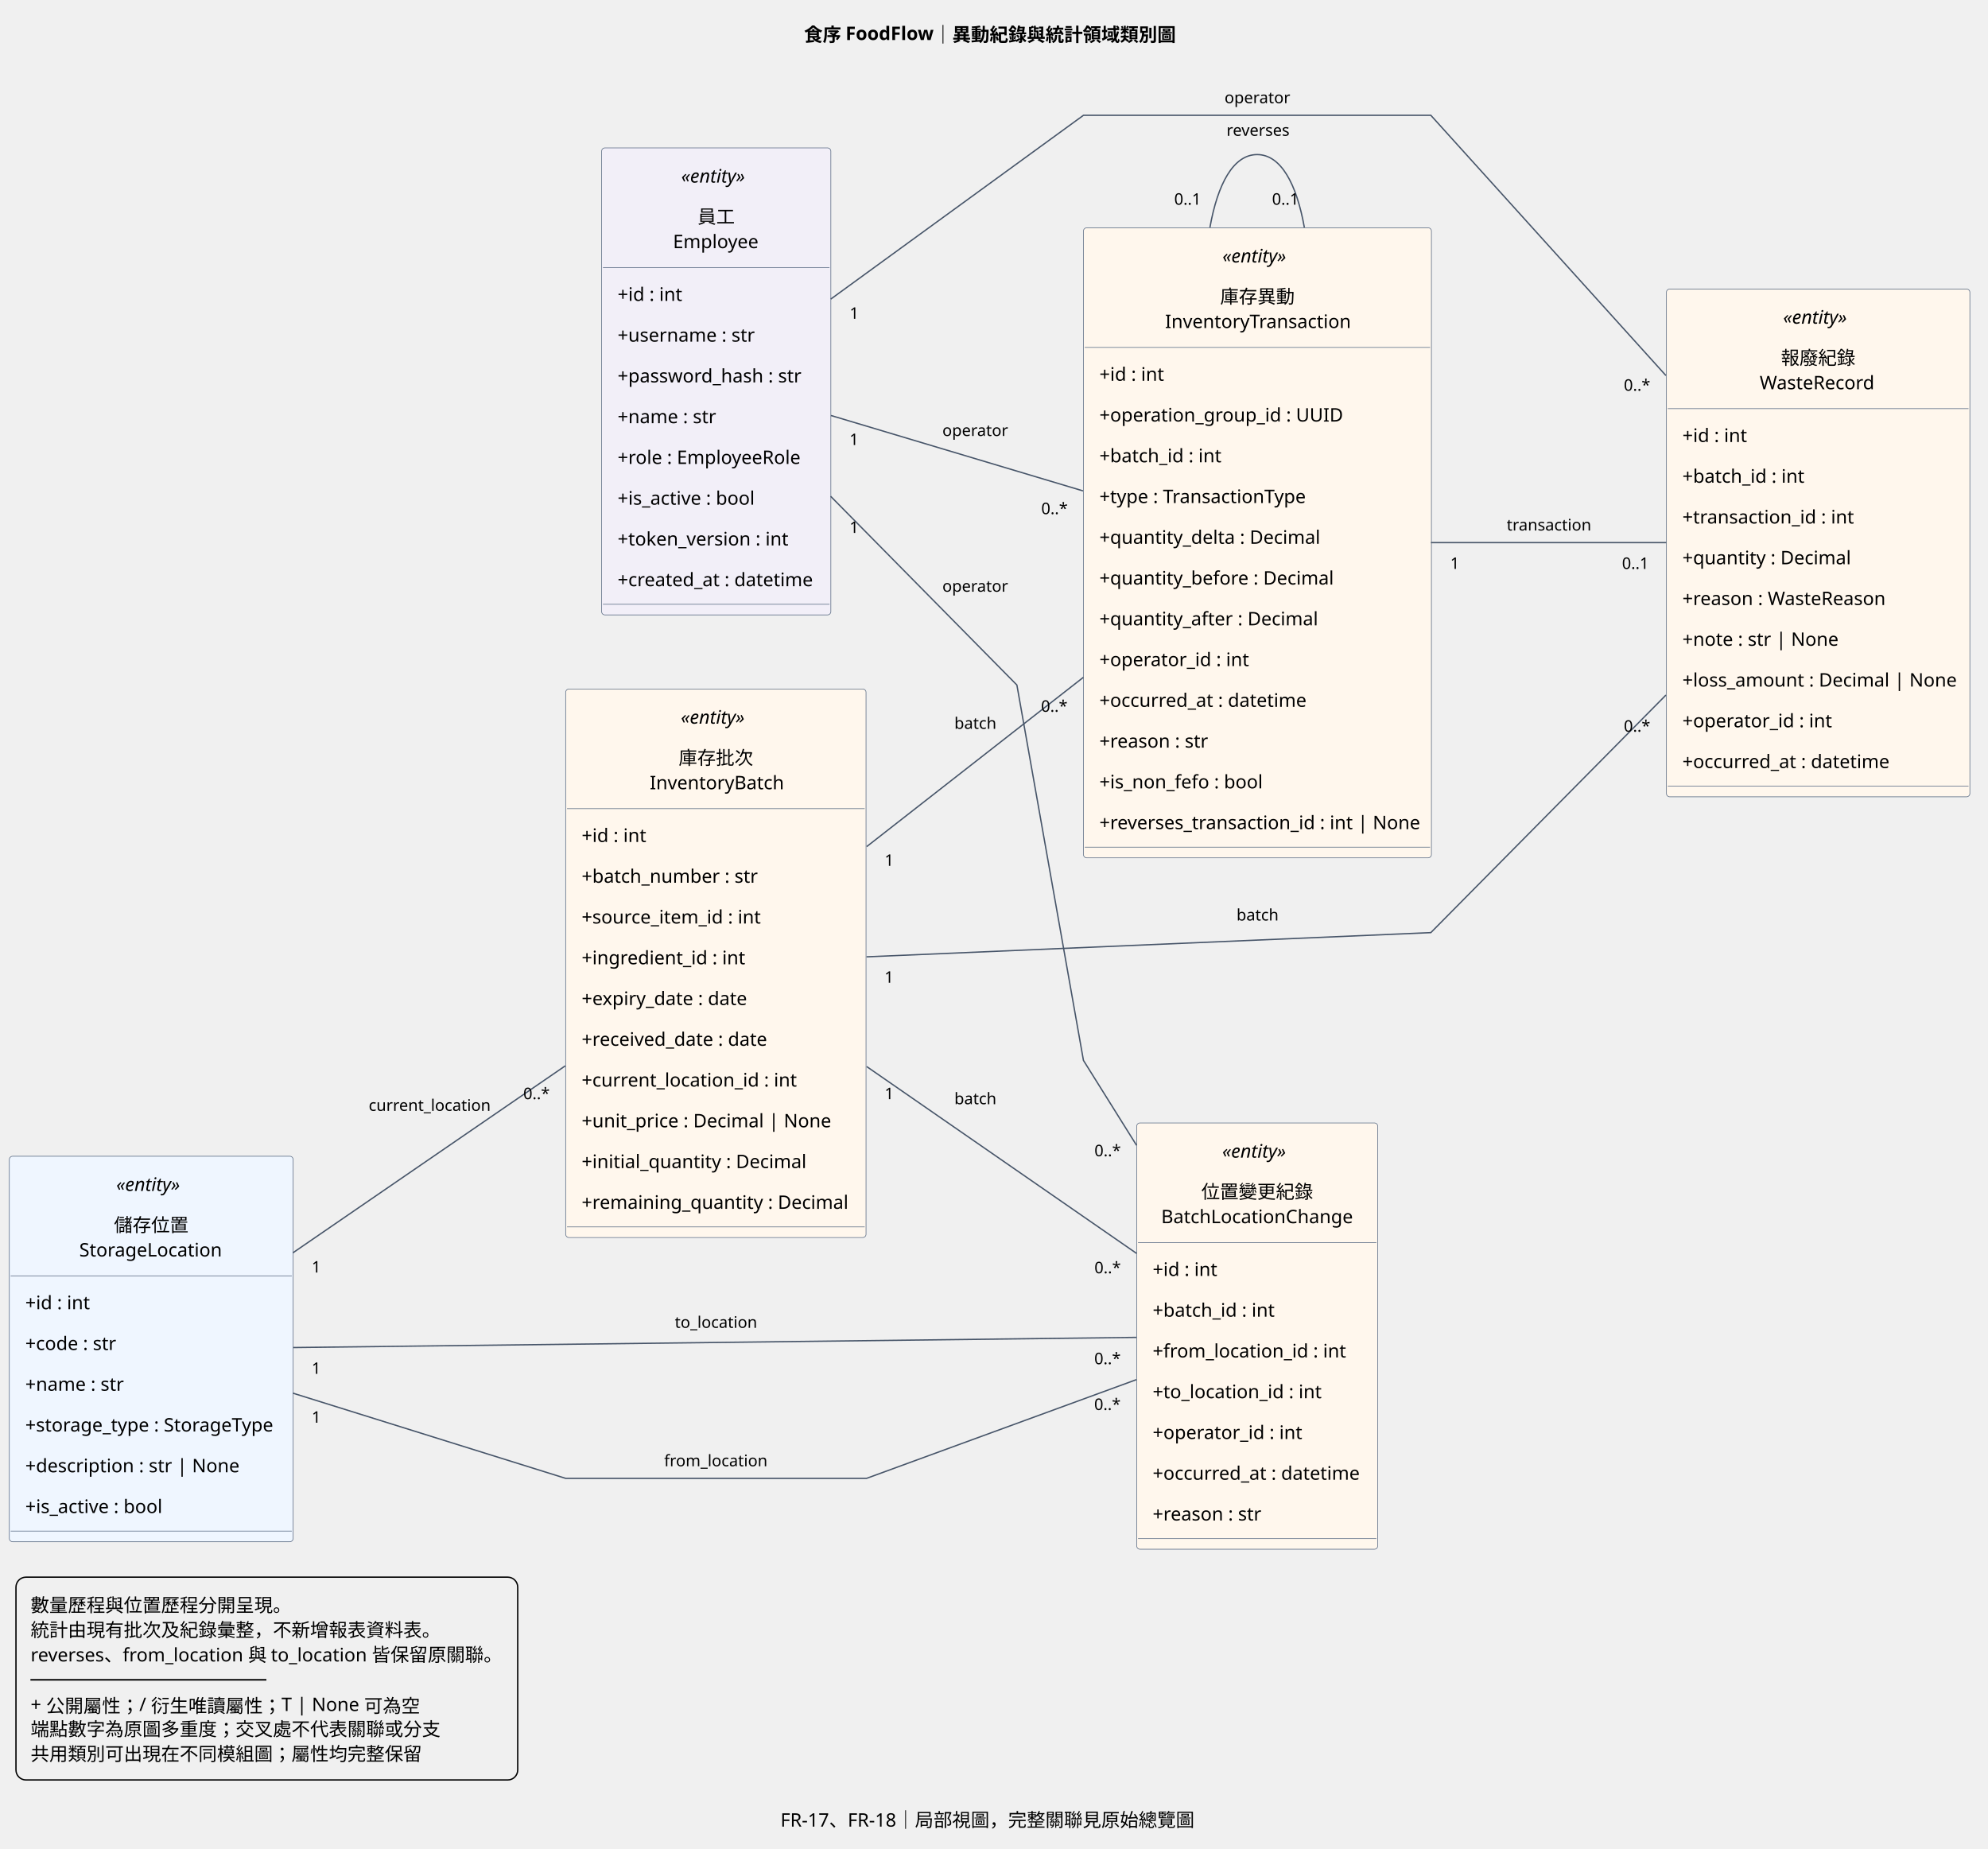
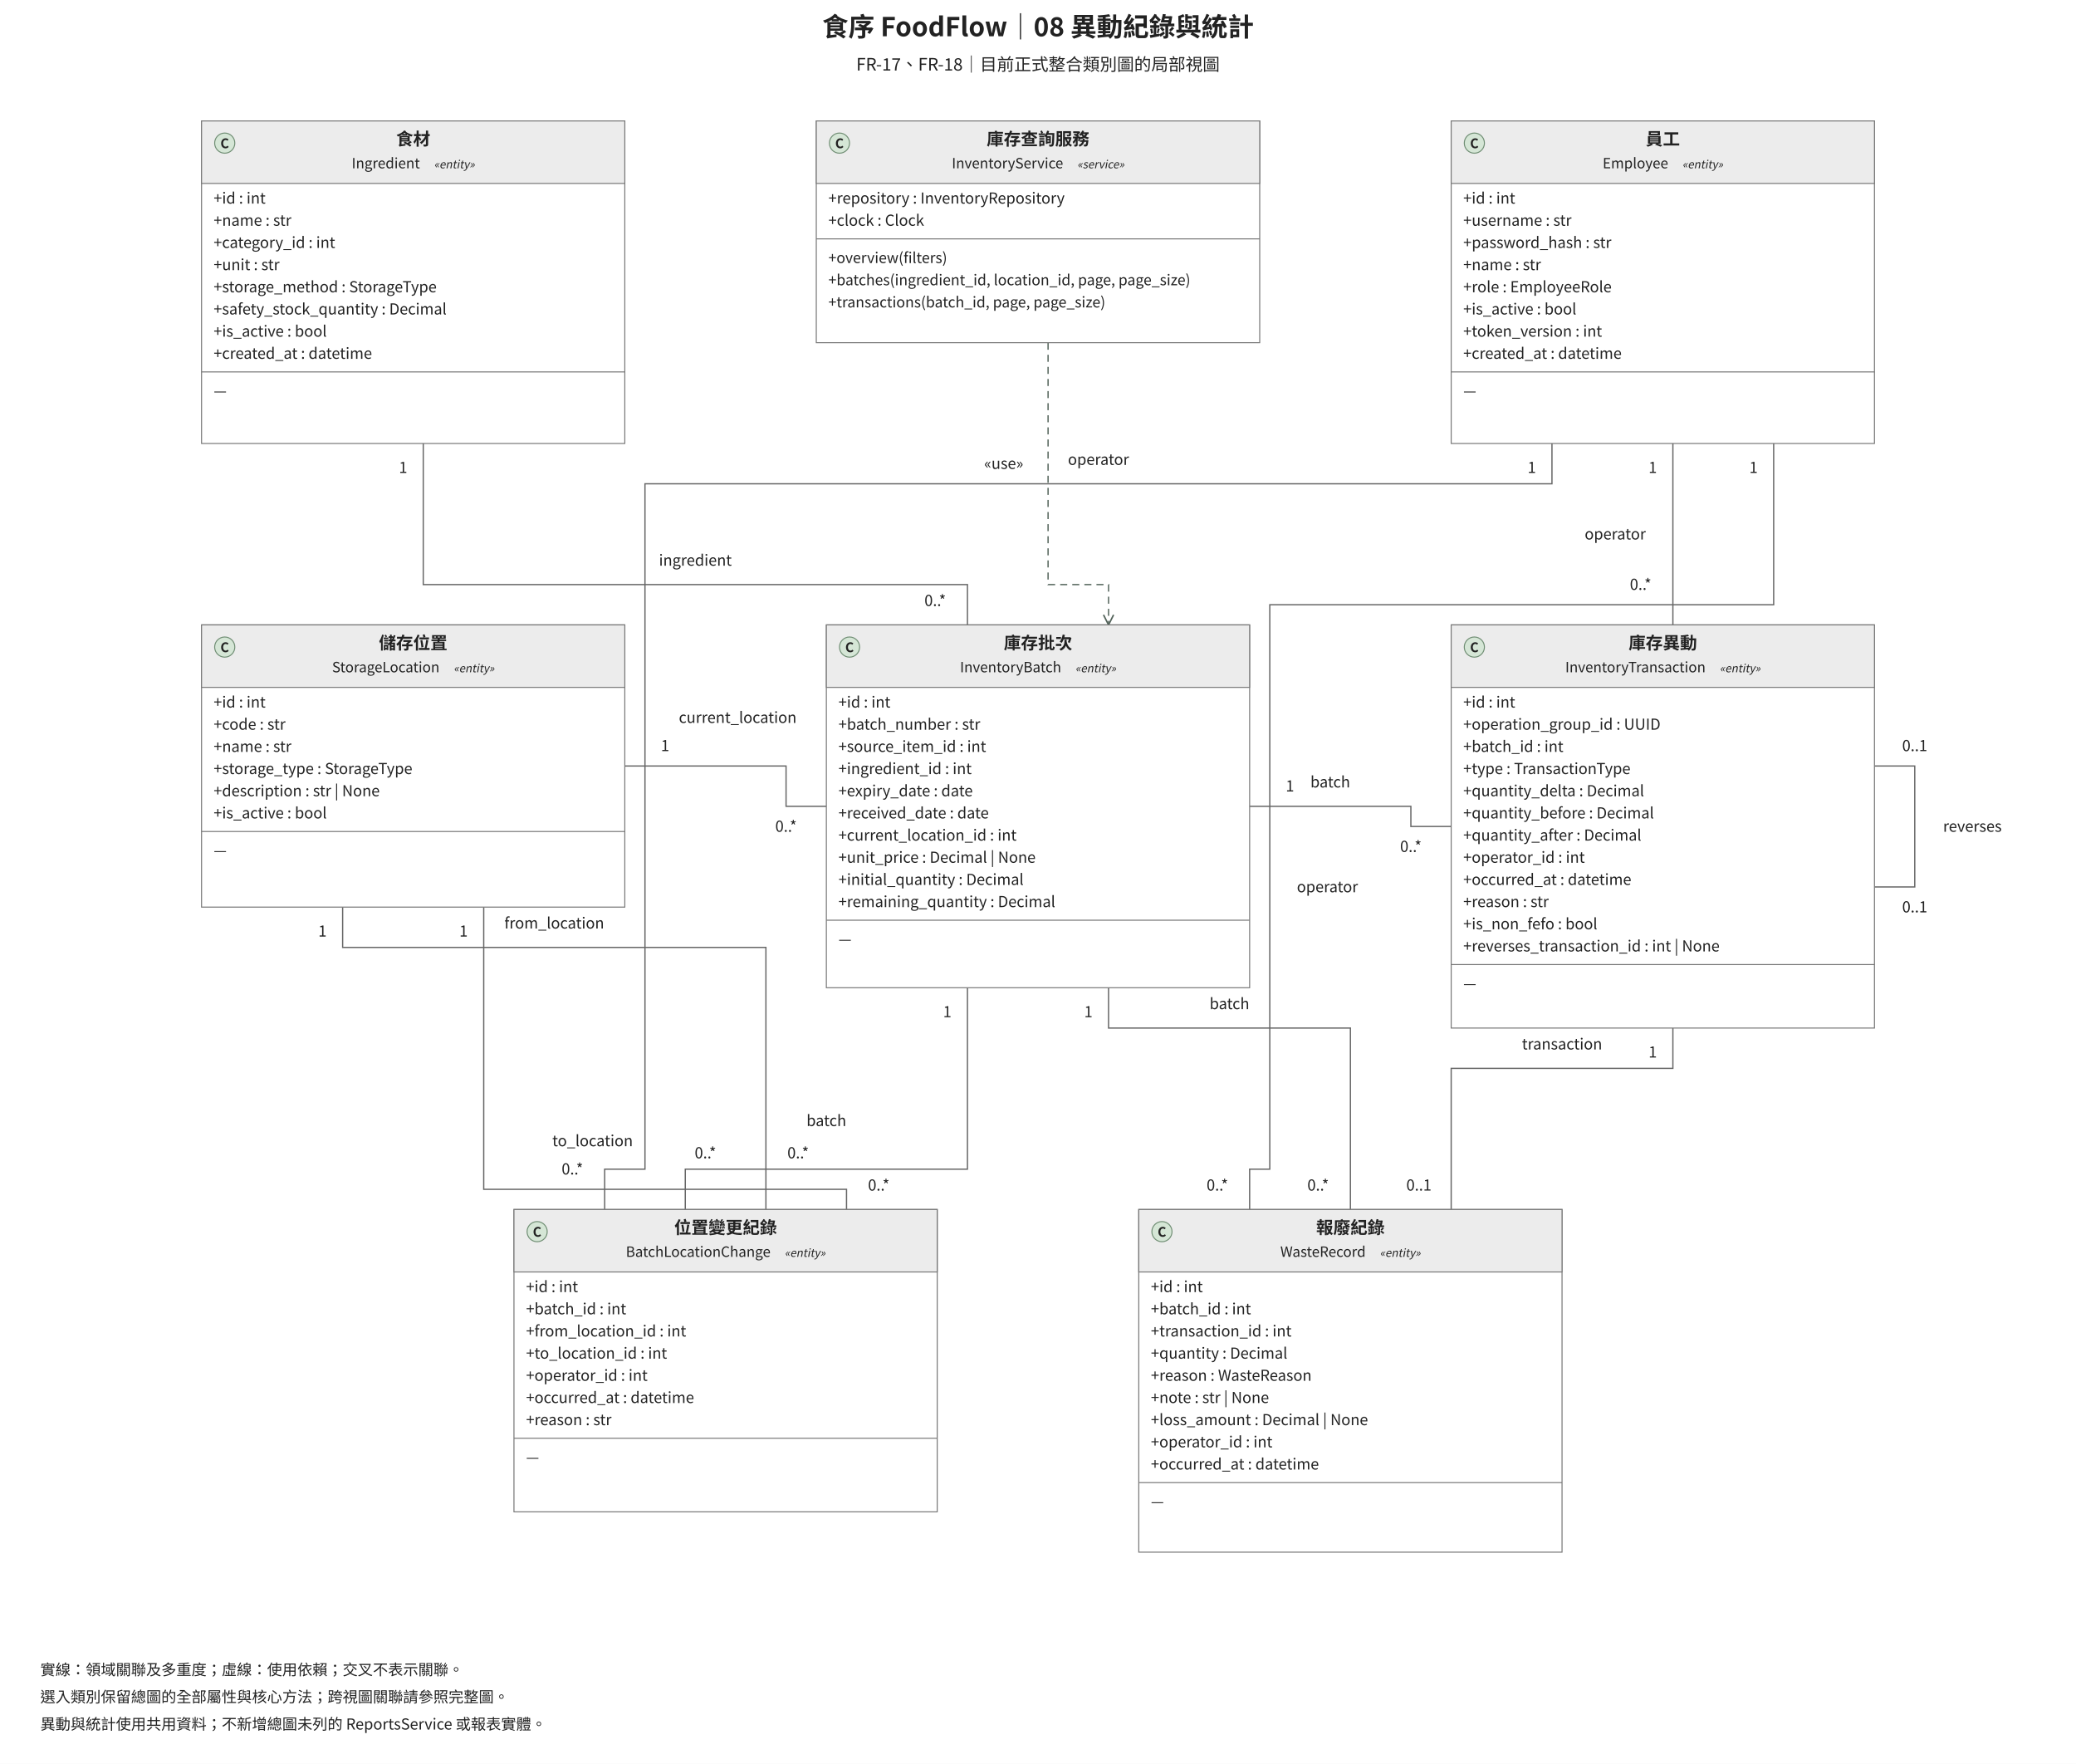
- <svg xmlns="http://www.w3.org/2000/svg" version="1.1" data-diagram-type="CLASS" style="width:1867px;height:1736px;background:#FFFFFF;" width="1867.5px" height="1736.25px" viewBox="0 0 1867 1736" zoomAndPan="magnify" preserveAspectRatio="none" contentStyleType="text/css">
-   <defs />
-   <g font-family="sans-serif" lengthAdjust="spacing">
-     <g class="title" data-source-line="1">
-       <text x="755.097" y="38.824" fill="#000" font-size="17.5" textLength="349.786" font-weight="700" font-family="Microsoft JhengHei">食序 FoodFlow｜異動紀錄與統計領域類別圖</text>
-     </g>
-     <g class="entity" data-qualified-name="Employee" id="ent0001" data-source-line="19">
-       <rect x="565" y="138.901" width="215.254" height="438.54" fill="#F2EFF8" style="stroke:#64748B;stroke-width:0.625;" rx="3.125" ry="3.125" />
-       <text x="639.75" y="171.476" fill="#000" font-size="17.5" textLength="65.753" font-style="italic" font-family="Microsoft JhengHei">«entity»</text>
-       <text x="655.127" y="209.752" fill="#000" font-size="17.5" textLength="35" font-family="Microsoft JhengHei">員工</text>
-       <text x="632.039" y="233.029" fill="#000" font-size="17.5" textLength="81.177" font-family="Microsoft JhengHei">Employee</text>
-       <line x1="566.25" y1="251.23" x2="779.004" y2="251.23" style="stroke:#64748B;stroke-width:0.625;" />
-       <text x="580" y="282.555" fill="#000" font-size="17.5" textLength="62.848" font-family="Microsoft JhengHei">+id : int</text>
-       <text x="580" y="320.831" fill="#000" font-size="17.5" textLength="127.823" font-family="Microsoft JhengHei">+username : str</text>
-       <text x="580" y="359.108" fill="#000" font-size="17.5" textLength="172.052" font-family="Microsoft JhengHei">+password_hash : str</text>
-       <text x="580" y="397.384" fill="#000" font-size="17.5" textLength="92.823" font-family="Microsoft JhengHei">+name : str</text>
-       <text x="580" y="435.66" fill="#000" font-size="17.5" textLength="175.487" font-family="Microsoft JhengHei">+role : EmployeeRole</text>
-       <text x="580" y="473.937" fill="#000" font-size="17.5" textLength="131.737" font-family="Microsoft JhengHei">+is_active : bool</text>
-       <text x="580" y="512.213" fill="#000" font-size="17.5" textLength="161.824" font-family="Microsoft JhengHei">+token_version : int</text>
-       <text x="580" y="550.49" fill="#000" font-size="17.5" textLength="185.254" font-family="Microsoft JhengHei">+created_at : datetime</text>
-       <line x1="566.25" y1="567.441" x2="779.004" y2="567.441" style="stroke:#64748B;stroke-width:0.625;" />
-     </g>
-     <g class="entity" data-qualified-name="StorageLocation" id="ent0002" data-source-line="30">
-       <rect x="8.75" y="1085.776" width="266.558" height="361.987" fill="#EFF6FF" style="stroke:#64748B;stroke-width:0.625;" rx="3.125" ry="3.125" />
-       <text x="109.152" y="1118.351" fill="#000" font-size="17.5" textLength="65.753" font-style="italic" font-family="Microsoft JhengHei">«entity»</text>
-       <text x="107.029" y="1156.627" fill="#000" font-size="17.5" textLength="70" font-family="Microsoft JhengHei">儲存位置</text>
-       <text x="74.438" y="1179.904" fill="#000" font-size="17.5" textLength="135.181" font-family="Microsoft JhengHei">StorageLocation</text>
-       <line x1="10" y1="1198.105" x2="274.058" y2="1198.105" style="stroke:#64748B;stroke-width:0.625;" />
-       <text x="23.75" y="1229.43" fill="#000" font-size="17.5" textLength="62.848" font-family="Microsoft JhengHei">+id : int</text>
-       <text x="23.75" y="1267.706" fill="#000" font-size="17.5" textLength="87.227" font-family="Microsoft JhengHei">+code : str</text>
-       <text x="23.75" y="1305.983" fill="#000" font-size="17.5" textLength="92.823" font-family="Microsoft JhengHei">+name : str</text>
-       <text x="23.75" y="1344.259" fill="#000" font-size="17.5" textLength="236.558" font-family="Microsoft JhengHei">+storage_type : StorageType</text>
-       <text x="23.75" y="1382.535" fill="#000" font-size="17.5" textLength="197.653" font-family="Microsoft JhengHei">+description : str | None</text>
-       <text x="23.75" y="1420.812" fill="#000" font-size="17.5" textLength="131.737" font-family="Microsoft JhengHei">+is_active : bool</text>
-       <line x1="10" y1="1437.764" x2="274.058" y2="1437.764" style="stroke:#64748B;stroke-width:0.625;" />
-     </g>
-     <g class="entity" data-qualified-name="InventoryBatch" id="ent0003" data-source-line="39">
-       <rect x="531.25" y="647.026" width="282.067" height="515.093" fill="#FFF7ED" style="stroke:#64748B;stroke-width:0.625;" rx="3.125" ry="3.125" />
-       <text x="639.407" y="679.601" fill="#000" font-size="17.5" textLength="65.753" font-style="italic" font-family="Microsoft JhengHei">«entity»</text>
-       <text x="637.283" y="717.877" fill="#000" font-size="17.5" textLength="70" font-family="Microsoft JhengHei">庫存批次</text>
-       <text x="610.226" y="741.154" fill="#000" font-size="17.5" textLength="124.115" font-family="Microsoft JhengHei">InventoryBatch</text>
-       <line x1="532.5" y1="759.355" x2="812.067" y2="759.355" style="stroke:#64748B;stroke-width:0.625;" />
-       <text x="546.25" y="790.68" fill="#000" font-size="17.5" textLength="62.848" font-family="Microsoft JhengHei">+id : int</text>
-       <text x="546.25" y="828.956" fill="#000" font-size="17.5" textLength="165.669" font-family="Microsoft JhengHei">+batch_number : str</text>
-       <text x="546.25" y="867.233" fill="#000" font-size="17.5" textLength="170.24" font-family="Microsoft JhengHei">+source_item_id : int</text>
-       <text x="546.25" y="905.509" fill="#000" font-size="17.5" textLength="155.825" font-family="Microsoft JhengHei">+ingredient_id : int</text>
-       <text x="546.25" y="943.785" fill="#000" font-size="17.5" textLength="156.902" font-family="Microsoft JhengHei">+expiry_date : date</text>
-       <text x="546.25" y="982.062" fill="#000" font-size="17.5" textLength="176.692" font-family="Microsoft JhengHei">+received_date : date</text>
-       <text x="546.25" y="1020.338" fill="#000" font-size="17.5" textLength="204.207" font-family="Microsoft JhengHei">+current_location_id : int</text>
-       <text x="546.25" y="1058.615" fill="#000" font-size="17.5" textLength="231.832" font-family="Microsoft JhengHei">+unit_price : Decimal | None</text>
-       <text x="546.25" y="1096.891" fill="#000" font-size="17.5" textLength="213.17" font-family="Microsoft JhengHei">+initial_quantity : Decimal</text>
-       <text x="546.25" y="1135.167" fill="#000" font-size="17.5" textLength="252.067" font-family="Microsoft JhengHei">+remaining_quantity : Decimal</text>
-       <line x1="532.5" y1="1152.119" x2="812.067" y2="1152.119" style="stroke:#64748B;stroke-width:0.625;" />
-     </g>
-     <g class="entity" data-qualified-name="InventoryTransaction" id="ent0004" data-source-line="52">
-       <rect x="1017.5" y="213.901" width="326.799" height="591.646" fill="#FFF7ED" style="stroke:#64748B;stroke-width:0.625;" rx="3.125" ry="3.125" />
-       <text x="1148.023" y="246.476" fill="#000" font-size="17.5" textLength="65.753" font-style="italic" font-family="Microsoft JhengHei">«entity»</text>
-       <text x="1145.9" y="284.752" fill="#000" font-size="17.5" textLength="70" font-family="Microsoft JhengHei">庫存異動</text>
-       <text x="1094.16" y="308.029" fill="#000" font-size="17.5" textLength="173.479" font-family="Microsoft JhengHei">InventoryTransaction</text>
-       <line x1="1018.75" y1="326.23" x2="1343.049" y2="326.23" style="stroke:#64748B;stroke-width:0.625;" />
-       <text x="1032.5" y="357.555" fill="#000" font-size="17.5" textLength="62.848" font-family="Microsoft JhengHei">+id : int</text>
-       <text x="1032.5" y="395.831" fill="#000" font-size="17.5" textLength="232.063" font-family="Microsoft JhengHei">+operation_group_id : UUID</text>
-       <text x="1032.5" y="434.108" fill="#000" font-size="17.5" textLength="117.048" font-family="Microsoft JhengHei">+batch_id : int</text>
-       <text x="1032.5" y="472.384" fill="#000" font-size="17.5" textLength="197.268" font-family="Microsoft JhengHei">+type : TransactionType</text>
-       <text x="1032.5" y="510.66" fill="#000" font-size="17.5" textLength="209.863" font-family="Microsoft JhengHei">+quantity_delta : Decimal</text>
-       <text x="1032.5" y="548.937" fill="#000" font-size="17.5" textLength="222.612" font-family="Microsoft JhengHei">+quantity_before : Decimal</text>
-       <text x="1032.5" y="587.213" fill="#000" font-size="17.5" textLength="206.573" font-family="Microsoft JhengHei">+quantity_after : Decimal</text>
-       <text x="1032.5" y="625.49" fill="#000" font-size="17.5" textLength="142.649" font-family="Microsoft JhengHei">+operator_id : int</text>
-       <text x="1032.5" y="663.766" fill="#000" font-size="17.5" textLength="196.371" font-family="Microsoft JhengHei">+occurred_at : datetime</text>
-       <text x="1032.5" y="702.042" fill="#000" font-size="17.5" textLength="102.146" font-family="Microsoft JhengHei">+reason : str</text>
-       <text x="1032.5" y="740.319" fill="#000" font-size="17.5" textLength="156.466" font-family="Microsoft JhengHei">+is_non_fefo : bool</text>
-       <text x="1032.5" y="778.595" fill="#000" font-size="17.5" textLength="296.799" font-family="Microsoft JhengHei">+reverses_transaction_id : int | None</text>
-       <line x1="1018.75" y1="795.547" x2="1343.049" y2="795.547" style="stroke:#64748B;stroke-width:0.625;" />
-     </g>
-     <g class="entity" data-qualified-name="WasteRecord" id="ent0005" data-source-line="67">
-       <rect x="1565" y="271.401" width="284.98" height="476.816" fill="#FFF7ED" style="stroke:#64748B;stroke-width:0.625;" rx="3.125" ry="3.125" />
-       <text x="1674.614" y="303.976" fill="#000" font-size="17.5" textLength="65.753" font-style="italic" font-family="Microsoft JhengHei">«entity»</text>
-       <text x="1672.49" y="342.252" fill="#000" font-size="17.5" textLength="70" font-family="Microsoft JhengHei">報廢紀錄</text>
-       <text x="1652.598" y="365.529" fill="#000" font-size="17.5" textLength="109.785" font-family="Microsoft JhengHei">WasteRecord</text>
-       <line x1="1566.25" y1="383.73" x2="1848.73" y2="383.73" style="stroke:#64748B;stroke-width:0.625;" />
-       <text x="1580" y="415.055" fill="#000" font-size="17.5" textLength="62.848" font-family="Microsoft JhengHei">+id : int</text>
-       <text x="1580" y="453.331" fill="#000" font-size="17.5" textLength="117.048" font-family="Microsoft JhengHei">+batch_id : int</text>
-       <text x="1580" y="491.608" fill="#000" font-size="17.5" textLength="162.618" font-family="Microsoft JhengHei">+transaction_id : int</text>
-       <text x="1580" y="529.884" fill="#000" font-size="17.5" textLength="160.602" font-family="Microsoft JhengHei">+quantity : Decimal</text>
-       <text x="1580" y="568.16" fill="#000" font-size="17.5" textLength="192.987" font-family="Microsoft JhengHei">+reason : WasteReason</text>
-       <text x="1580" y="606.437" fill="#000" font-size="17.5" textLength="143.221" font-family="Microsoft JhengHei">+note : str | None</text>
-       <text x="1580" y="644.713" fill="#000" font-size="17.5" textLength="254.98" font-family="Microsoft JhengHei">+loss_amount : Decimal | None</text>
-       <text x="1580" y="682.99" fill="#000" font-size="17.5" textLength="142.649" font-family="Microsoft JhengHei">+operator_id : int</text>
-       <text x="1580" y="721.266" fill="#000" font-size="17.5" textLength="196.371" font-family="Microsoft JhengHei">+occurred_at : datetime</text>
-       <line x1="1566.25" y1="738.218" x2="1848.73" y2="738.218" style="stroke:#64748B;stroke-width:0.625;" />
-     </g>
-     <g class="entity" data-qualified-name="BatchLocationChange" id="ent0006" data-source-line="79">
-       <rect x="1067.5" y="1054.526" width="226.371" height="400.264" fill="#FFF7ED" style="stroke:#64748B;stroke-width:0.625;" rx="3.125" ry="3.125" />
-       <text x="1147.809" y="1087.101" fill="#000" font-size="17.5" textLength="65.753" font-style="italic" font-family="Microsoft JhengHei">«entity»</text>
-       <text x="1128.185" y="1125.377" fill="#000" font-size="17.5" textLength="105" font-family="Microsoft JhengHei">位置變更紀錄</text>
-       <text x="1090.532" y="1148.654" fill="#000" font-size="17.5" textLength="180.306" font-family="Microsoft JhengHei">BatchLocationChange</text>
-       <line x1="1068.75" y1="1166.855" x2="1292.621" y2="1166.855" style="stroke:#64748B;stroke-width:0.625;" />
-       <text x="1082.5" y="1198.18" fill="#000" font-size="17.5" textLength="62.848" font-family="Microsoft JhengHei">+id : int</text>
-       <text x="1082.5" y="1236.456" fill="#000" font-size="17.5" textLength="117.048" font-family="Microsoft JhengHei">+batch_id : int</text>
-       <text x="1082.5" y="1274.733" fill="#000" font-size="17.5" textLength="184.562" font-family="Microsoft JhengHei">+from_location_id : int</text>
-       <text x="1082.5" y="1313.009" fill="#000" font-size="17.5" textLength="162.362" font-family="Microsoft JhengHei">+to_location_id : int</text>
-       <text x="1082.5" y="1351.285" fill="#000" font-size="17.5" textLength="142.649" font-family="Microsoft JhengHei">+operator_id : int</text>
-       <text x="1082.5" y="1389.562" fill="#000" font-size="17.5" textLength="196.371" font-family="Microsoft JhengHei">+occurred_at : datetime</text>
-       <text x="1082.5" y="1427.838" fill="#000" font-size="17.5" textLength="102.146" font-family="Microsoft JhengHei">+reason : str</text>
-       <line x1="1068.75" y1="1444.79" x2="1292.621" y2="1444.79" style="stroke:#64748B;stroke-width:0.625;" />
-     </g>
-     <g class="link" data-entity-1="ent0001" data-entity-2="ent0006" id="lnk7" data-source-line="89" data-link-type="association">
-       <path d="M780.075,466.026 C859.725,546.726 955,643.276 955,643.276 C955,643.276 1017.5,995.776 1017.5,995.776 C1017.5,995.776 1039.563,1031.039 1067.388,1075.526" style="stroke:#475569;stroke-width:1.25;" fill="none" id="Employee-BatchLocationChange" codeLine="89" />
-       <text x="885" y="555.662" fill="#000" font-size="15" textLength="61.677" font-family="Microsoft JhengHei">operator</text>
-       <text x="797.827" y="500.432" fill="#000" font-size="15" font-family="Microsoft JhengHei">1</text>
-       <text x="1027.798" y="1085.774" fill="#000" font-size="15" textLength="22.317" font-family="Microsoft JhengHei">0..*</text>
-     </g>
-     <g class="link" data-entity-1="ent0001" data-entity-2="ent0004" id="lnk8" data-source-line="90" data-link-type="association">
-       <path d="M780.363,390.164 C849.025,410.714 939.625,437.814 1017.125,460.989" style="stroke:#475569;stroke-width:1.25;" fill="none" id="Employee-InventoryTransaction" codeLine="90" />
-       <text x="885" y="409.412" fill="#000" font-size="15" textLength="61.677" font-family="Microsoft JhengHei">operator</text>
-       <text x="797.765" y="417.896" fill="#000" font-size="15" font-family="Microsoft JhengHei">1</text>
-       <text x="977.89" y="482.817" fill="#000" font-size="15" textLength="22.317" font-family="Microsoft JhengHei">0..*</text>
-     </g>
-     <g class="link" data-entity-1="ent0001" data-entity-2="ent0005" id="lnk9" data-source-line="91" data-link-type="association">
-       <path d="M780.163,280.889 C881.113,207.464 1017.5,108.276 1017.5,108.276 C1017.5,108.276 1343.75,108.276 1343.75,108.276 C1343.75,108.276 1462.875,240.126 1564.538,352.664" style="stroke:#475569;stroke-width:1.25;" fill="none" id="Employee-WasteRecord" codeLine="91" />
-       <text x="1150" y="96.912" fill="#000" font-size="15" textLength="61.677" font-family="Microsoft JhengHei">operator</text>
-       <text x="797.922" y="299.384" fill="#000" font-size="15" font-family="Microsoft JhengHei">1</text>
-       <text x="1525.001" y="366.915" fill="#000" font-size="15" textLength="22.317" font-family="Microsoft JhengHei">0..*</text>
-     </g>
-     <g class="link" data-entity-1="ent0003" data-entity-2="ent0006" id="lnk10" data-source-line="92" data-link-type="association">
-       <path d="M813.925,1001.551 C893.863,1056.889 992.675,1125.289 1067.388,1177.014" style="stroke:#475569;stroke-width:1.25;" fill="none" id="InventoryBatch-BatchLocationChange" codeLine="92" />
-       <text x="896.25" y="1036.912" fill="#000" font-size="15" textLength="39.734" font-family="Microsoft JhengHei">batch</text>
-       <text x="830.778" y="1032.161" fill="#000" font-size="15" font-family="Microsoft JhengHei">1</text>
-       <text x="1027.798" y="1195.666" fill="#000" font-size="15" textLength="22.317" font-family="Microsoft JhengHei">0..*</text>
-     </g>
-     <g class="link" data-entity-1="ent0003" data-entity-2="ent0004" id="lnk11" data-source-line="93" data-link-type="association">
-       <path d="M813.925,795.026 C877.05,745.701 951.963,687.189 1017.475,636.014" style="stroke:#475569;stroke-width:1.25;" fill="none" id="InventoryBatch-InventoryTransaction" codeLine="93" />
-       <text x="896.25" y="684.412" fill="#000" font-size="15" textLength="39.734" font-family="Microsoft JhengHei">batch</text>
-       <text x="830.778" y="813.051" fill="#000" font-size="15" font-family="Microsoft JhengHei">1</text>
-       <text x="977.694" y="668.41" fill="#000" font-size="15" textLength="22.317" font-family="Microsoft JhengHei">0..*</text>
-     </g>
-     <g class="link" data-entity-1="ent0003" data-entity-2="ent0005" id="lnk12" data-source-line="94" data-link-type="association">
-       <path d="M813.8,898.514 C1010.213,890.089 1343.75,875.776 1343.75,875.776 C1343.75,875.776 1462.875,755.426 1564.538,652.701" style="stroke:#475569;stroke-width:1.25;" fill="none" id="InventoryBatch-WasteRecord" codeLine="94" />
-       <text x="1161.25" y="864.412" fill="#000" font-size="15" textLength="39.734" font-family="Microsoft JhengHei">batch</text>
-       <text x="830.646" y="922.845" fill="#000" font-size="15" font-family="Microsoft JhengHei">1</text>
-       <text x="1525.001" y="687.111" fill="#000" font-size="15" textLength="22.317" font-family="Microsoft JhengHei">0..*</text>
-     </g>
-     <g class="link" data-entity-1="ent0004" data-entity-2="ent0004" id="lnk13" data-source-line="95" data-link-type="association">
-       <path d="M1136.288,213.576 C1143.588,172.564 1158.375,145.151 1180.625,145.151 C1202.875,145.151 1217.663,172.564 1224.963,213.576" style="stroke:#475569;stroke-width:1.25;" fill="none" id="InventoryTransaction-InventoryTransaction" codeLine="95" />
-       <text x="1151.875" y="127.537" fill="#000" font-size="15" textLength="57.891" font-family="Microsoft JhengHei">reverses</text>
-       <text x="1102.748" y="192.234" fill="#000" font-size="15" textLength="24.302" font-family="Microsoft JhengHei">0..1</text>
-       <text x="1194.61" y="192.234" fill="#000" font-size="15" textLength="24.302" font-family="Microsoft JhengHei">0..1</text>
-     </g>
-     <g class="link" data-entity-1="ent0004" data-entity-2="ent0005" id="lnk14" data-source-line="96" data-link-type="association">
-       <path d="M1343.837,509.526 C1414.538,509.526 1496.688,509.526 1564.888,509.526" style="stroke:#475569;stroke-width:1.25;" fill="none" id="InventoryTransaction-WasteRecord" codeLine="96" />
-       <text x="1415" y="498.162" fill="#000" font-size="15" textLength="78.794" font-family="Microsoft JhengHei">transaction</text>
-       <text x="1361.988" y="534.214" fill="#000" font-size="15" font-family="Microsoft JhengHei">1</text>
-       <text x="1523.278" y="534.263" fill="#000" font-size="15" textLength="24.302" font-family="Microsoft JhengHei">0..1</text>
-     </g>
-     <g class="link" data-entity-1="ent0002" data-entity-2="ent0006" id="lnk15" data-source-line="97" data-link-type="association">
-       <path d="M275.063,1308.251 C387.588,1343.401 531.25,1388.276 531.25,1388.276 C531.25,1388.276 813.75,1388.276 813.75,1388.276 C813.75,1388.276 959.713,1334.876 1067.188,1295.564" style="stroke:#475569;stroke-width:1.25;" fill="none" id="StorageLocation-BatchLocationChange" codeLine="97" />
-       <text x="623.75" y="1376.912" fill="#000" font-size="15" textLength="97.603" font-family="Microsoft JhengHei">from_location</text>
-       <text x="292.749" y="1336.032" fill="#000" font-size="15" font-family="Microsoft JhengHei">1</text>
-       <text x="1027.582" y="1324.034" fill="#000" font-size="15" textLength="22.317" font-family="Microsoft JhengHei">0..*</text>
-     </g>
-     <g class="link" data-entity-1="ent0002" data-entity-2="ent0006" id="lnk16" data-source-line="98" data-link-type="association">
-       <path d="M275.425,1265.426 C481.263,1262.951 874.525,1258.201 1067.262,1255.876" style="stroke:#475569;stroke-width:1.25;" fill="none" id="StorageLocation-BatchLocationChange-1" codeLine="98" />
-       <text x="633.75" y="1246.912" fill="#000" font-size="15" textLength="78.574" font-family="Microsoft JhengHei">to_location</text>
-       <text x="292.684" y="1290.145" fill="#000" font-size="15" font-family="Microsoft JhengHei">1</text>
-       <text x="1027.663" y="1281.06" fill="#000" font-size="15" textLength="22.317" font-family="Microsoft JhengHei">0..*</text>
-     </g>
-     <g class="link" data-entity-1="ent0002" data-entity-2="ent0003" id="lnk17" data-source-line="99" data-link-type="association">
-       <path d="M275.025,1176.489 C352.938,1123.014 451.525,1055.339 530.863,1000.889" style="stroke:#475569;stroke-width:1.25;" fill="none" id="StorageLocation-InventoryBatch" codeLine="99" />
-       <text x="346.25" y="1043.162" fill="#000" font-size="15" textLength="114.441" font-family="Microsoft JhengHei">current_location</text>
-       <text x="292.709" y="1195.005" fill="#000" font-size="15" font-family="Microsoft JhengHei">1</text>
-       <text x="491.429" y="1032.17" fill="#000" font-size="15" textLength="22.317" font-family="Microsoft JhengHei">0..*</text>
-     </g>
-     <g class="legend" data-source-line="102">
-       <rect x="15" y="1481.04" width="471.204" height="190.435" fill="none" style="stroke:#000;stroke-width:1.25;" rx="9.375" ry="9.375" />
-       <text x="28.75" y="1513.615" fill="#000" font-size="17.5" textLength="245" font-family="Microsoft JhengHei">數量歷程與位置歷程分開呈現。</text>
-       <text x="28.75" y="1536.891" fill="#000" font-size="17.5" textLength="385" font-family="Microsoft JhengHei">統計由現有批次及紀錄彙整，不新增報表資料表。</text>
-       <text x="28.75" y="1560.167" fill="#000" font-size="17.5" textLength="443.704" font-family="Microsoft JhengHei">reverses、from_location 與 to_location 皆保留原關聯。</text>
-       <text x="28.75" y="1583.444" fill="#000" font-size="17.5" textLength="260.372" font-family="Microsoft JhengHei">─────────────────────</text>
-       <text x="28.75" y="1606.72" fill="#000" font-size="17.5" textLength="364.449" font-family="Microsoft JhengHei">+ 公開屬性；/ 衍生唯讀屬性；T | None 可為空</text>
-       <text x="28.75" y="1629.996" fill="#000" font-size="17.5" textLength="385" font-family="Microsoft JhengHei">端點數字為原圖多重度；交叉處不代表關聯或分支</text>
-       <text x="28.75" y="1653.273" fill="#000" font-size="17.5" textLength="367.5" font-family="Microsoft JhengHei">共用類別可出現在不同模組圖；屬性均完整保留</text>
-     </g>
-     <g class="caption" data-source-line="2">
-       <text x="732.979" y="1715.299" fill="#000" font-size="17.5" textLength="394.023" font-family="Microsoft JhengHei">FR-17、FR-18｜局部視圖，完整關聯見原始總覽圖</text>
-     </g>
+ <svg xmlns="http://www.w3.org/2000/svg" width="2060" height="1750" viewBox="0 0 2060 1750">
+   <defs>
+     <marker id="dep" markerUnits="userSpaceOnUse" markerWidth="12" markerHeight="12" refX="11" refY="6" orient="auto">
+       <path d="M1,1 L11,6 L1,11" fill="none" stroke="#53635A" stroke-width="1.5" />
+     </marker>
+   </defs>
+   <rect width="100%" height="100%" fill="white" />
+   <g font-family="Microsoft JhengHei, Noto Sans CJK TC, sans-serif" fill="#222">
+     <text x="1030" y="36" text-anchor="middle" font-size="26" font-weight="700">食序 FoodFlow｜08 異動紀錄與統計</text>
+     <text x="1030" y="70" text-anchor="middle" font-size="17">FR-17、FR-18｜目前正式整合類別圖的局部視圖</text>
+     <polyline data-edge="r239" data-kind="association" points="1540,440 1540,480 640,480 640,1160 600,1160 600,1200" fill="none" stroke="#666" stroke-width="1.25" />
+     <polyline data-edge="r241" data-kind="association" points="1660,440 1660,620" fill="none" stroke="#666" stroke-width="1.25" />
+     <polyline data-edge="r242" data-kind="association" points="1760,440 1760,600 1260,600 1260,1160 1240,1160 1240,1200" fill="none" stroke="#666" stroke-width="1.25" />
+     <polyline data-edge="r246" data-kind="association" points="420,440 420,580 960,580 960,620" fill="none" stroke="#666" stroke-width="1.25" />
+     <polyline data-edge="r248" data-kind="association" points="960,980 960,1160 680,1160 680,1200" fill="none" stroke="#666" stroke-width="1.25" />
+     <polyline data-edge="r249" data-kind="association" points="1240,800 1400,800 1400,820 1440,820" fill="none" stroke="#666" stroke-width="1.25" />
+     <polyline data-edge="r250" data-kind="association" points="1100,980 1100,1020 1340,1020 1340,1200" fill="none" stroke="#666" stroke-width="1.25" />
+     <polyline data-edge="r251" data-kind="association" points="1860,760 1900,760 1900,880 1860,880" fill="none" stroke="#666" stroke-width="1.25" />
+     <polyline data-edge="r252" data-kind="association" points="1660,1020 1660,1060 1440,1060 1440,1200" fill="none" stroke="#666" stroke-width="1.25" />
+     <polyline data-edge="r253" data-kind="association" points="340,900 340,940 760,940 760,1200" fill="none" stroke="#666" stroke-width="1.25" />
+     <polyline data-edge="r254" data-kind="association" points="480,900 480,1180 840,1180 840,1200" fill="none" stroke="#666" stroke-width="1.25" />
+     <polyline data-edge="r256" data-kind="association" points="620,760 780,760 780,800 820,800" fill="none" stroke="#666" stroke-width="1.25" />
+     <polyline data-edge="d261" data-kind="dependency" points="1040,340 1040,580 1100,580 1100,620" fill="none" stroke="#53635A" stroke-width="1.25" stroke-dasharray="7 5" marker-end="url(#dep)" />
+     <g transform="translate(-1000 -300)">
+       <g data-class="Ingredient" data-kind="entity" data-x="1200" data-y="420" data-w="420" data-h="320">
+         <rect x="1200" y="420" width="420" height="320" fill="white" stroke="#777" />
+         <rect x="1200" y="420" width="420" height="62" fill="#ECECEC" stroke="#777" />
+         <circle cx="1223" cy="442" r="10" fill="#D5E6D6" stroke="#708E74" />
+         <text x="1223" y="447" text-anchor="middle" font-size="13" font-weight="700">C</text>
+         <text x="1410" y="444" text-anchor="middle" font-size="17" font-weight="700">食材</text>
+         <text x="1410" y="467" text-anchor="middle" font-size="14">Ingredient　<tspan font-size="11" font-style="italic">«entity»</tspan>
+         </text>
+         <text data-member="attribute" x="1212" y="502" font-size="15">+id : int</text>
+         <text data-member="attribute" x="1212" y="524" font-size="15">+name : str</text>
+         <text data-member="attribute" x="1212" y="546" font-size="15">+category_id : int</text>
+         <text data-member="attribute" x="1212" y="568" font-size="15">+unit : str</text>
+         <text data-member="attribute" x="1212" y="590" font-size="15">+storage_method : StorageType</text>
+         <text data-member="attribute" x="1212" y="612" font-size="15">+safety_stock_quantity : Decimal</text>
+         <text data-member="attribute" x="1212" y="634" font-size="15">+is_active : bool</text>
+         <text data-member="attribute" x="1212" y="656" font-size="15">+created_at : datetime</text>
+         <line x1="1200" y1="669" x2="1620" y2="669" stroke="#777" />
+         <text data-member="method" x="1212" y="693" font-size="14.5">—</text>
+       </g>
+     </g>
+     <g transform="translate(-390 -700)">
+       <g data-class="InventoryService" data-kind="service" data-x="1200" data-y="820" data-w="440" data-h="220">
+         <rect x="1200" y="820" width="440" height="220" fill="white" stroke="#777" />
+         <rect x="1200" y="820" width="440" height="62" fill="#ECECEC" stroke="#777" />
+         <circle cx="1223" cy="842" r="10" fill="#D5E6D6" stroke="#708E74" />
+         <text x="1223" y="847" text-anchor="middle" font-size="13" font-weight="700">C</text>
+         <text x="1420" y="844" text-anchor="middle" font-size="17" font-weight="700">庫存查詢服務</text>
+         <text x="1420" y="867" text-anchor="middle" font-size="14">InventoryService　<tspan font-size="11" font-style="italic">«service»</tspan>
+         </text>
+         <text data-member="attribute" x="1212" y="902" font-size="15">+repository : InventoryRepository</text>
+         <text data-member="attribute" x="1212" y="924" font-size="15">+clock : Clock</text>
+         <line x1="1200" y1="937" x2="1640" y2="937" stroke="#777" />
+         <text data-member="method" x="1212" y="961" font-size="14.5">+overview(filters)</text>
+         <text data-member="method" x="1212" y="983" font-size="14.5">+batches(ingredient_id, location_id, page, page_size)</text>
+         <text data-member="method" x="1212" y="1005" font-size="14.5">+transactions(batch_id, page, page_size)</text>
+       </g>
+     </g>
+     <g transform="translate(-880 -300)">
+       <g data-class="Employee" data-kind="entity" data-x="2320" data-y="420" data-w="420" data-h="320">
+         <rect x="2320" y="420" width="420" height="320" fill="white" stroke="#777" />
+         <rect x="2320" y="420" width="420" height="62" fill="#ECECEC" stroke="#777" />
+         <circle cx="2343" cy="442" r="10" fill="#D5E6D6" stroke="#708E74" />
+         <text x="2343" y="447" text-anchor="middle" font-size="13" font-weight="700">C</text>
+         <text x="2530" y="444" text-anchor="middle" font-size="17" font-weight="700">員工</text>
+         <text x="2530" y="467" text-anchor="middle" font-size="14">Employee　<tspan font-size="11" font-style="italic">«entity»</tspan>
+         </text>
+         <text data-member="attribute" x="2332" y="502" font-size="15">+id : int</text>
+         <text data-member="attribute" x="2332" y="524" font-size="15">+username : str</text>
+         <text data-member="attribute" x="2332" y="546" font-size="15">+password_hash : str</text>
+         <text data-member="attribute" x="2332" y="568" font-size="15">+name : str</text>
+         <text data-member="attribute" x="2332" y="590" font-size="15">+role : EmployeeRole</text>
+         <text data-member="attribute" x="2332" y="612" font-size="15">+is_active : bool</text>
+         <text data-member="attribute" x="2332" y="634" font-size="15">+token_version : int</text>
+         <text data-member="attribute" x="2332" y="656" font-size="15">+created_at : datetime</text>
+         <line x1="2320" y1="669" x2="2740" y2="669" stroke="#777" />
+         <text data-member="method" x="2332" y="693" font-size="14.5">—</text>
+       </g>
+     </g>
+     <g transform="translate(-1560 200)">
+       <g data-class="StorageLocation" data-kind="entity" data-x="1760" data-y="420" data-w="420" data-h="280">
+         <rect x="1760" y="420" width="420" height="280" fill="white" stroke="#777" />
+         <rect x="1760" y="420" width="420" height="62" fill="#ECECEC" stroke="#777" />
+         <circle cx="1783" cy="442" r="10" fill="#D5E6D6" stroke="#708E74" />
+         <text x="1783" y="447" text-anchor="middle" font-size="13" font-weight="700">C</text>
+         <text x="1970" y="444" text-anchor="middle" font-size="17" font-weight="700">儲存位置</text>
+         <text x="1970" y="467" text-anchor="middle" font-size="14">StorageLocation　<tspan font-size="11" font-style="italic">«entity»</tspan>
+         </text>
+         <text data-member="attribute" x="1772" y="502" font-size="15">+id : int</text>
+         <text data-member="attribute" x="1772" y="524" font-size="15">+code : str</text>
+         <text data-member="attribute" x="1772" y="546" font-size="15">+name : str</text>
+         <text data-member="attribute" x="1772" y="568" font-size="15">+storage_type : StorageType</text>
+         <text data-member="attribute" x="1772" y="590" font-size="15">+description : str | None</text>
+         <text data-member="attribute" x="1772" y="612" font-size="15">+is_active : bool</text>
+         <line x1="1760" y1="625" x2="2180" y2="625" stroke="#777" />
+         <text data-member="method" x="1772" y="649" font-size="14.5">—</text>
+       </g>
+     </g>
+     <g transform="translate(-380 -600)">
+       <g data-class="InventoryBatch" data-kind="entity" data-x="1200" data-y="1220" data-w="420" data-h="360">
+         <rect x="1200" y="1220" width="420" height="360" fill="white" stroke="#777" />
+         <rect x="1200" y="1220" width="420" height="62" fill="#ECECEC" stroke="#777" />
+         <circle cx="1223" cy="1242" r="10" fill="#D5E6D6" stroke="#708E74" />
+         <text x="1223" y="1247" text-anchor="middle" font-size="13" font-weight="700">C</text>
+         <text x="1410" y="1244" text-anchor="middle" font-size="17" font-weight="700">庫存批次</text>
+         <text x="1410" y="1267" text-anchor="middle" font-size="14">InventoryBatch　<tspan font-size="11" font-style="italic">«entity»</tspan>
+         </text>
+         <text data-member="attribute" x="1212" y="1302" font-size="15">+id : int</text>
+         <text data-member="attribute" x="1212" y="1324" font-size="15">+batch_number : str</text>
+         <text data-member="attribute" x="1212" y="1346" font-size="15">+source_item_id : int</text>
+         <text data-member="attribute" x="1212" y="1368" font-size="15">+ingredient_id : int</text>
+         <text data-member="attribute" x="1212" y="1390" font-size="15">+expiry_date : date</text>
+         <text data-member="attribute" x="1212" y="1412" font-size="15">+received_date : date</text>
+         <text data-member="attribute" x="1212" y="1434" font-size="15">+current_location_id : int</text>
+         <text data-member="attribute" x="1212" y="1456" font-size="15">+unit_price : Decimal | None</text>
+         <text data-member="attribute" x="1212" y="1478" font-size="15">+initial_quantity : Decimal</text>
+         <text data-member="attribute" x="1212" y="1500" font-size="15">+remaining_quantity : Decimal</text>
+         <line x1="1200" y1="1513" x2="1620" y2="1513" stroke="#777" />
+         <text data-member="method" x="1212" y="1537" font-size="14.5">—</text>
+       </g>
+     </g>
+     <g transform="translate(-320 -600)">
+       <g data-class="InventoryTransaction" data-kind="entity" data-x="1760" data-y="1220" data-w="420" data-h="400">
+         <rect x="1760" y="1220" width="420" height="400" fill="white" stroke="#777" />
+         <rect x="1760" y="1220" width="420" height="62" fill="#ECECEC" stroke="#777" />
+         <circle cx="1783" cy="1242" r="10" fill="#D5E6D6" stroke="#708E74" />
+         <text x="1783" y="1247" text-anchor="middle" font-size="13" font-weight="700">C</text>
+         <text x="1970" y="1244" text-anchor="middle" font-size="17" font-weight="700">庫存異動</text>
+         <text x="1970" y="1267" text-anchor="middle" font-size="14">InventoryTransaction　<tspan font-size="11" font-style="italic">«entity»</tspan>
+         </text>
+         <text data-member="attribute" x="1772" y="1302" font-size="15">+id : int</text>
+         <text data-member="attribute" x="1772" y="1324" font-size="15">+operation_group_id : UUID</text>
+         <text data-member="attribute" x="1772" y="1346" font-size="15">+batch_id : int</text>
+         <text data-member="attribute" x="1772" y="1368" font-size="15">+type : TransactionType</text>
+         <text data-member="attribute" x="1772" y="1390" font-size="15">+quantity_delta : Decimal</text>
+         <text data-member="attribute" x="1772" y="1412" font-size="15">+quantity_before : Decimal</text>
+         <text data-member="attribute" x="1772" y="1434" font-size="15">+quantity_after : Decimal</text>
+         <text data-member="attribute" x="1772" y="1456" font-size="15">+operator_id : int</text>
+         <text data-member="attribute" x="1772" y="1478" font-size="15">+occurred_at : datetime</text>
+         <text data-member="attribute" x="1772" y="1500" font-size="15">+reason : str</text>
+         <text data-member="attribute" x="1772" y="1522" font-size="15">+is_non_fefo : bool</text>
+         <text data-member="attribute" x="1772" y="1544" font-size="15">+reverses_transaction_id : int | None</text>
+         <line x1="1760" y1="1557" x2="2180" y2="1557" stroke="#777" />
+         <text data-member="method" x="1772" y="1581" font-size="14.5">—</text>
+       </g>
+     </g>
+     <g transform="translate(-2370 -20)">
+       <g data-class="BatchLocationChange" data-kind="entity" data-x="2880" data-y="1220" data-w="420" data-h="300">
+         <rect x="2880" y="1220" width="420" height="300" fill="white" stroke="#777" />
+         <rect x="2880" y="1220" width="420" height="62" fill="#ECECEC" stroke="#777" />
+         <circle cx="2903" cy="1242" r="10" fill="#D5E6D6" stroke="#708E74" />
+         <text x="2903" y="1247" text-anchor="middle" font-size="13" font-weight="700">C</text>
+         <text x="3090" y="1244" text-anchor="middle" font-size="17" font-weight="700">位置變更紀錄</text>
+         <text x="3090" y="1267" text-anchor="middle" font-size="14">BatchLocationChange　<tspan font-size="11" font-style="italic">«entity»</tspan>
+         </text>
+         <text data-member="attribute" x="2892" y="1302" font-size="15">+id : int</text>
+         <text data-member="attribute" x="2892" y="1324" font-size="15">+batch_id : int</text>
+         <text data-member="attribute" x="2892" y="1346" font-size="15">+from_location_id : int</text>
+         <text data-member="attribute" x="2892" y="1368" font-size="15">+to_location_id : int</text>
+         <text data-member="attribute" x="2892" y="1390" font-size="15">+operator_id : int</text>
+         <text data-member="attribute" x="2892" y="1412" font-size="15">+occurred_at : datetime</text>
+         <text data-member="attribute" x="2892" y="1434" font-size="15">+reason : str</text>
+         <line x1="2880" y1="1447" x2="3300" y2="1447" stroke="#777" />
+         <text data-member="method" x="2892" y="1471" font-size="14.5">—</text>
+       </g>
+     </g>
+     <g transform="translate(-1190 -20)">
+       <g data-class="WasteRecord" data-kind="entity" data-x="2320" data-y="1220" data-w="420" data-h="340">
+         <rect x="2320" y="1220" width="420" height="340" fill="white" stroke="#777" />
+         <rect x="2320" y="1220" width="420" height="62" fill="#ECECEC" stroke="#777" />
+         <circle cx="2343" cy="1242" r="10" fill="#D5E6D6" stroke="#708E74" />
+         <text x="2343" y="1247" text-anchor="middle" font-size="13" font-weight="700">C</text>
+         <text x="2530" y="1244" text-anchor="middle" font-size="17" font-weight="700">報廢紀錄</text>
+         <text x="2530" y="1267" text-anchor="middle" font-size="14">WasteRecord　<tspan font-size="11" font-style="italic">«entity»</tspan>
+         </text>
+         <text data-member="attribute" x="2332" y="1302" font-size="15">+id : int</text>
+         <text data-member="attribute" x="2332" y="1324" font-size="15">+batch_id : int</text>
+         <text data-member="attribute" x="2332" y="1346" font-size="15">+transaction_id : int</text>
+         <text data-member="attribute" x="2332" y="1368" font-size="15">+quantity : Decimal</text>
+         <text data-member="attribute" x="2332" y="1390" font-size="15">+reason : WasteReason</text>
+         <text data-member="attribute" x="2332" y="1412" font-size="15">+note : str | None</text>
+         <text data-member="attribute" x="2332" y="1434" font-size="15">+loss_amount : Decimal | None</text>
+         <text data-member="attribute" x="2332" y="1456" font-size="15">+operator_id : int</text>
+         <text data-member="attribute" x="2332" y="1478" font-size="15">+occurred_at : datetime</text>
+         <line x1="2320" y1="1491" x2="2740" y2="1491" stroke="#777" />
+         <text data-member="method" x="2332" y="1515" font-size="14.5">—</text>
+       </g>
+     </g>
+     <g data-label="r239">
+       <rect x="1511.8" y="453" width="16.4" height="22" fill="white" />
+       <text x="1520" y="469.25" font-size="15" text-anchor="middle">1</text>
+     </g>
+     <g data-label="r239">
+       <rect x="547.2" y="1149" width="41.6" height="22" fill="white" />
+       <text x="568" y="1165.25" font-size="15" text-anchor="middle">0..*</text>
+     </g>
+     <g data-label="r241">
+       <rect x="1631.8" y="453" width="16.4" height="22" fill="white" />
+       <text x="1640" y="469.25" font-size="15" text-anchor="middle">1</text>
+     </g>
+     <g data-label="r241">
+       <rect x="1607.2" y="569" width="41.6" height="22" fill="white" />
+       <text x="1628" y="585.25" font-size="15" text-anchor="middle">0..*</text>
+     </g>
+     <g data-label="r242">
+       <rect x="1731.8" y="453" width="16.4" height="22" fill="white" />
+       <text x="1740" y="469.25" font-size="15" text-anchor="middle">1</text>
+     </g>
+     <g data-label="r242">
+       <rect x="1187.2" y="1165" width="41.6" height="22" fill="white" />
+       <text x="1208" y="1181.25" font-size="15" text-anchor="middle">0..*</text>
+     </g>
+     <g data-label="r246">
+       <rect x="391.8" y="453" width="16.4" height="22" fill="white" />
+       <text x="400" y="469.25" font-size="15" text-anchor="middle">1</text>
+     </g>
+     <g data-label="r246">
+       <rect x="907.2" y="585" width="41.6" height="22" fill="white" />
+       <text x="928" y="601.25" font-size="15" text-anchor="middle">0..*</text>
+     </g>
+     <g data-label="r248">
+       <rect x="931.8" y="993" width="16.4" height="22" fill="white" />
+       <text x="940" y="1009.25" font-size="15" text-anchor="middle">1</text>
+     </g>
+     <g data-label="r248">
+       <rect x="679.2" y="1133" width="41.6" height="22" fill="white" />
+       <text x="700" y="1149.25" font-size="15" text-anchor="middle">0..*</text>
+     </g>
+     <g data-label="r249">
+       <rect x="1271.8" y="769" width="16.4" height="22" fill="white" />
+       <text x="1280" y="785.25" font-size="15" text-anchor="middle">1</text>
+     </g>
+     <g data-label="r249">
+       <rect x="1379.2" y="829" width="41.6" height="22" fill="white" />
+       <text x="1400" y="845.25" font-size="15" text-anchor="middle">0..*</text>
+     </g>
+     <g data-label="r250">
+       <rect x="1071.8" y="993" width="16.4" height="22" fill="white" />
+       <text x="1080" y="1009.25" font-size="15" text-anchor="middle">1</text>
+     </g>
+     <g data-label="r250">
+       <rect x="1287.2" y="1165" width="41.6" height="22" fill="white" />
+       <text x="1308" y="1181.25" font-size="15" text-anchor="middle">0..*</text>
+     </g>
+     <g data-label="r251">
+       <rect x="1879.2" y="729" width="41.6" height="22" fill="white" />
+       <text x="1900" y="745.25" font-size="15" text-anchor="middle">0..1</text>
+     </g>
+     <g data-label="r251">
+       <rect x="1879.2" y="889" width="41.6" height="22" fill="white" />
+       <text x="1900" y="905.25" font-size="15" text-anchor="middle">0..1</text>
+     </g>
+     <g data-label="r252">
+       <rect x="1631.8" y="1033" width="16.4" height="22" fill="white" />
+       <text x="1640" y="1049.25" font-size="15" text-anchor="middle">1</text>
+     </g>
+     <g data-label="r252">
+       <rect x="1387.2" y="1165" width="41.6" height="22" fill="white" />
+       <text x="1408" y="1181.25" font-size="15" text-anchor="middle">0..1</text>
+     </g>
+     <g data-label="r253">
+       <rect x="311.8" y="913" width="16.4" height="22" fill="white" />
+       <text x="320" y="929.25" font-size="15" text-anchor="middle">1</text>
+     </g>
+     <g data-label="r253">
+       <rect x="771.2" y="1133" width="41.6" height="22" fill="white" />
+       <text x="792" y="1149.25" font-size="15" text-anchor="middle">0..*</text>
+     </g>
+     <g data-label="r254">
+       <rect x="451.8" y="913" width="16.4" height="22" fill="white" />
+       <text x="460" y="929.25" font-size="15" text-anchor="middle">1</text>
+     </g>
+     <g data-label="r254">
+       <rect x="851.2" y="1165" width="41.6" height="22" fill="white" />
+       <text x="872" y="1181.25" font-size="15" text-anchor="middle">0..*</text>
+     </g>
+     <g data-label="r256">
+       <rect x="651.8" y="729" width="16.4" height="22" fill="white" />
+       <text x="660" y="745.25" font-size="15" text-anchor="middle">1</text>
+     </g>
+     <g data-label="r256">
+       <rect x="759.2" y="809" width="41.6" height="22" fill="white" />
+       <text x="780" y="825.25" font-size="15" text-anchor="middle">0..*</text>
+     </g>
+     <g data-label="r239">
+       <rect x="1052.4" y="445" width="75.2" height="22" fill="white" />
+       <text x="1090" y="461.25" font-size="15" text-anchor="middle">operator</text>
+     </g>
+     <g data-label="r241">
+       <rect x="1565.2" y="519" width="75.2" height="22" fill="white" />
+       <text x="1602.8" y="535.25" font-size="15" text-anchor="middle">operator</text>
+     </g>
+     <g data-label="r242">
+       <rect x="1279.6" y="869" width="75.2" height="22" fill="white" />
+       <text x="1317.2" y="885.25" font-size="15" text-anchor="middle">operator</text>
+     </g>
+     <g data-label="r246">
+       <rect x="644" y="545" width="92" height="22" fill="white" />
+       <text x="690" y="561.25" font-size="15" text-anchor="middle">ingredient</text>
+     </g>
+     <g data-label="r248">
+       <rect x="795" y="1101" width="50" height="22" fill="white" />
+       <text x="820" y="1117.25" font-size="15" text-anchor="middle">batch</text>
+     </g>
+     <g data-label="r249">
+       <rect x="1295" y="765" width="50" height="22" fill="white" />
+       <text x="1320" y="781.25" font-size="15" text-anchor="middle">batch</text>
+     </g>
+     <g data-label="r250">
+       <rect x="1195" y="985" width="50" height="22" fill="white" />
+       <text x="1220" y="1001.25" font-size="15" text-anchor="middle">batch</text>
+     </g>
+     <g data-label="r251">
+       <rect x="1919.6" y="809" width="75.2" height="22" fill="white" />
+       <text x="1957.2" y="825.25" font-size="15" text-anchor="middle">reverses</text>
+     </g>
+     <g data-label="r252">
+       <rect x="1499.8" y="1025" width="100.4" height="22" fill="white" />
+       <text x="1550" y="1041.25" font-size="15" text-anchor="middle">transaction</text>
+     </g>
+     <g data-label="r253">
+       <rect x="491.4" y="905" width="117.2" height="22" fill="white" />
+       <text x="550" y="921.25" font-size="15" text-anchor="middle">from_location</text>
+     </g>
+     <g data-label="r254">
+       <rect x="537.8" y="1121" width="100.4" height="22" fill="white" />
+       <text x="588" y="1137.25" font-size="15" text-anchor="middle">to_location</text>
+     </g>
+     <g data-label="r256">
+       <rect x="660.8" y="701" width="142.4" height="22" fill="white" />
+       <text x="732" y="717.25" font-size="15" text-anchor="middle">current_location</text>
+     </g>
+     <g data-label="d261">
+       <rect x="971" y="449" width="50" height="22" fill="white" />
+       <text x="996" y="465.25" font-size="15" text-anchor="middle">«use»</text>
+     </g>
+     <text x="40" y="1662" font-size="15">實線：領域關聯及多重度；虛線：使用依賴；交叉不表示關聯。</text>
+     <text x="40" y="1689" font-size="15">選入類別保留總圖的全部屬性與核心方法；跨視圖關聯請參照完整圖。</text>
+     <text x="40" y="1716" font-size="15">異動與統計使用共用資料；不新增總圖未列的 ReportsService 或報表實體。</text>
  </g>
</svg>
